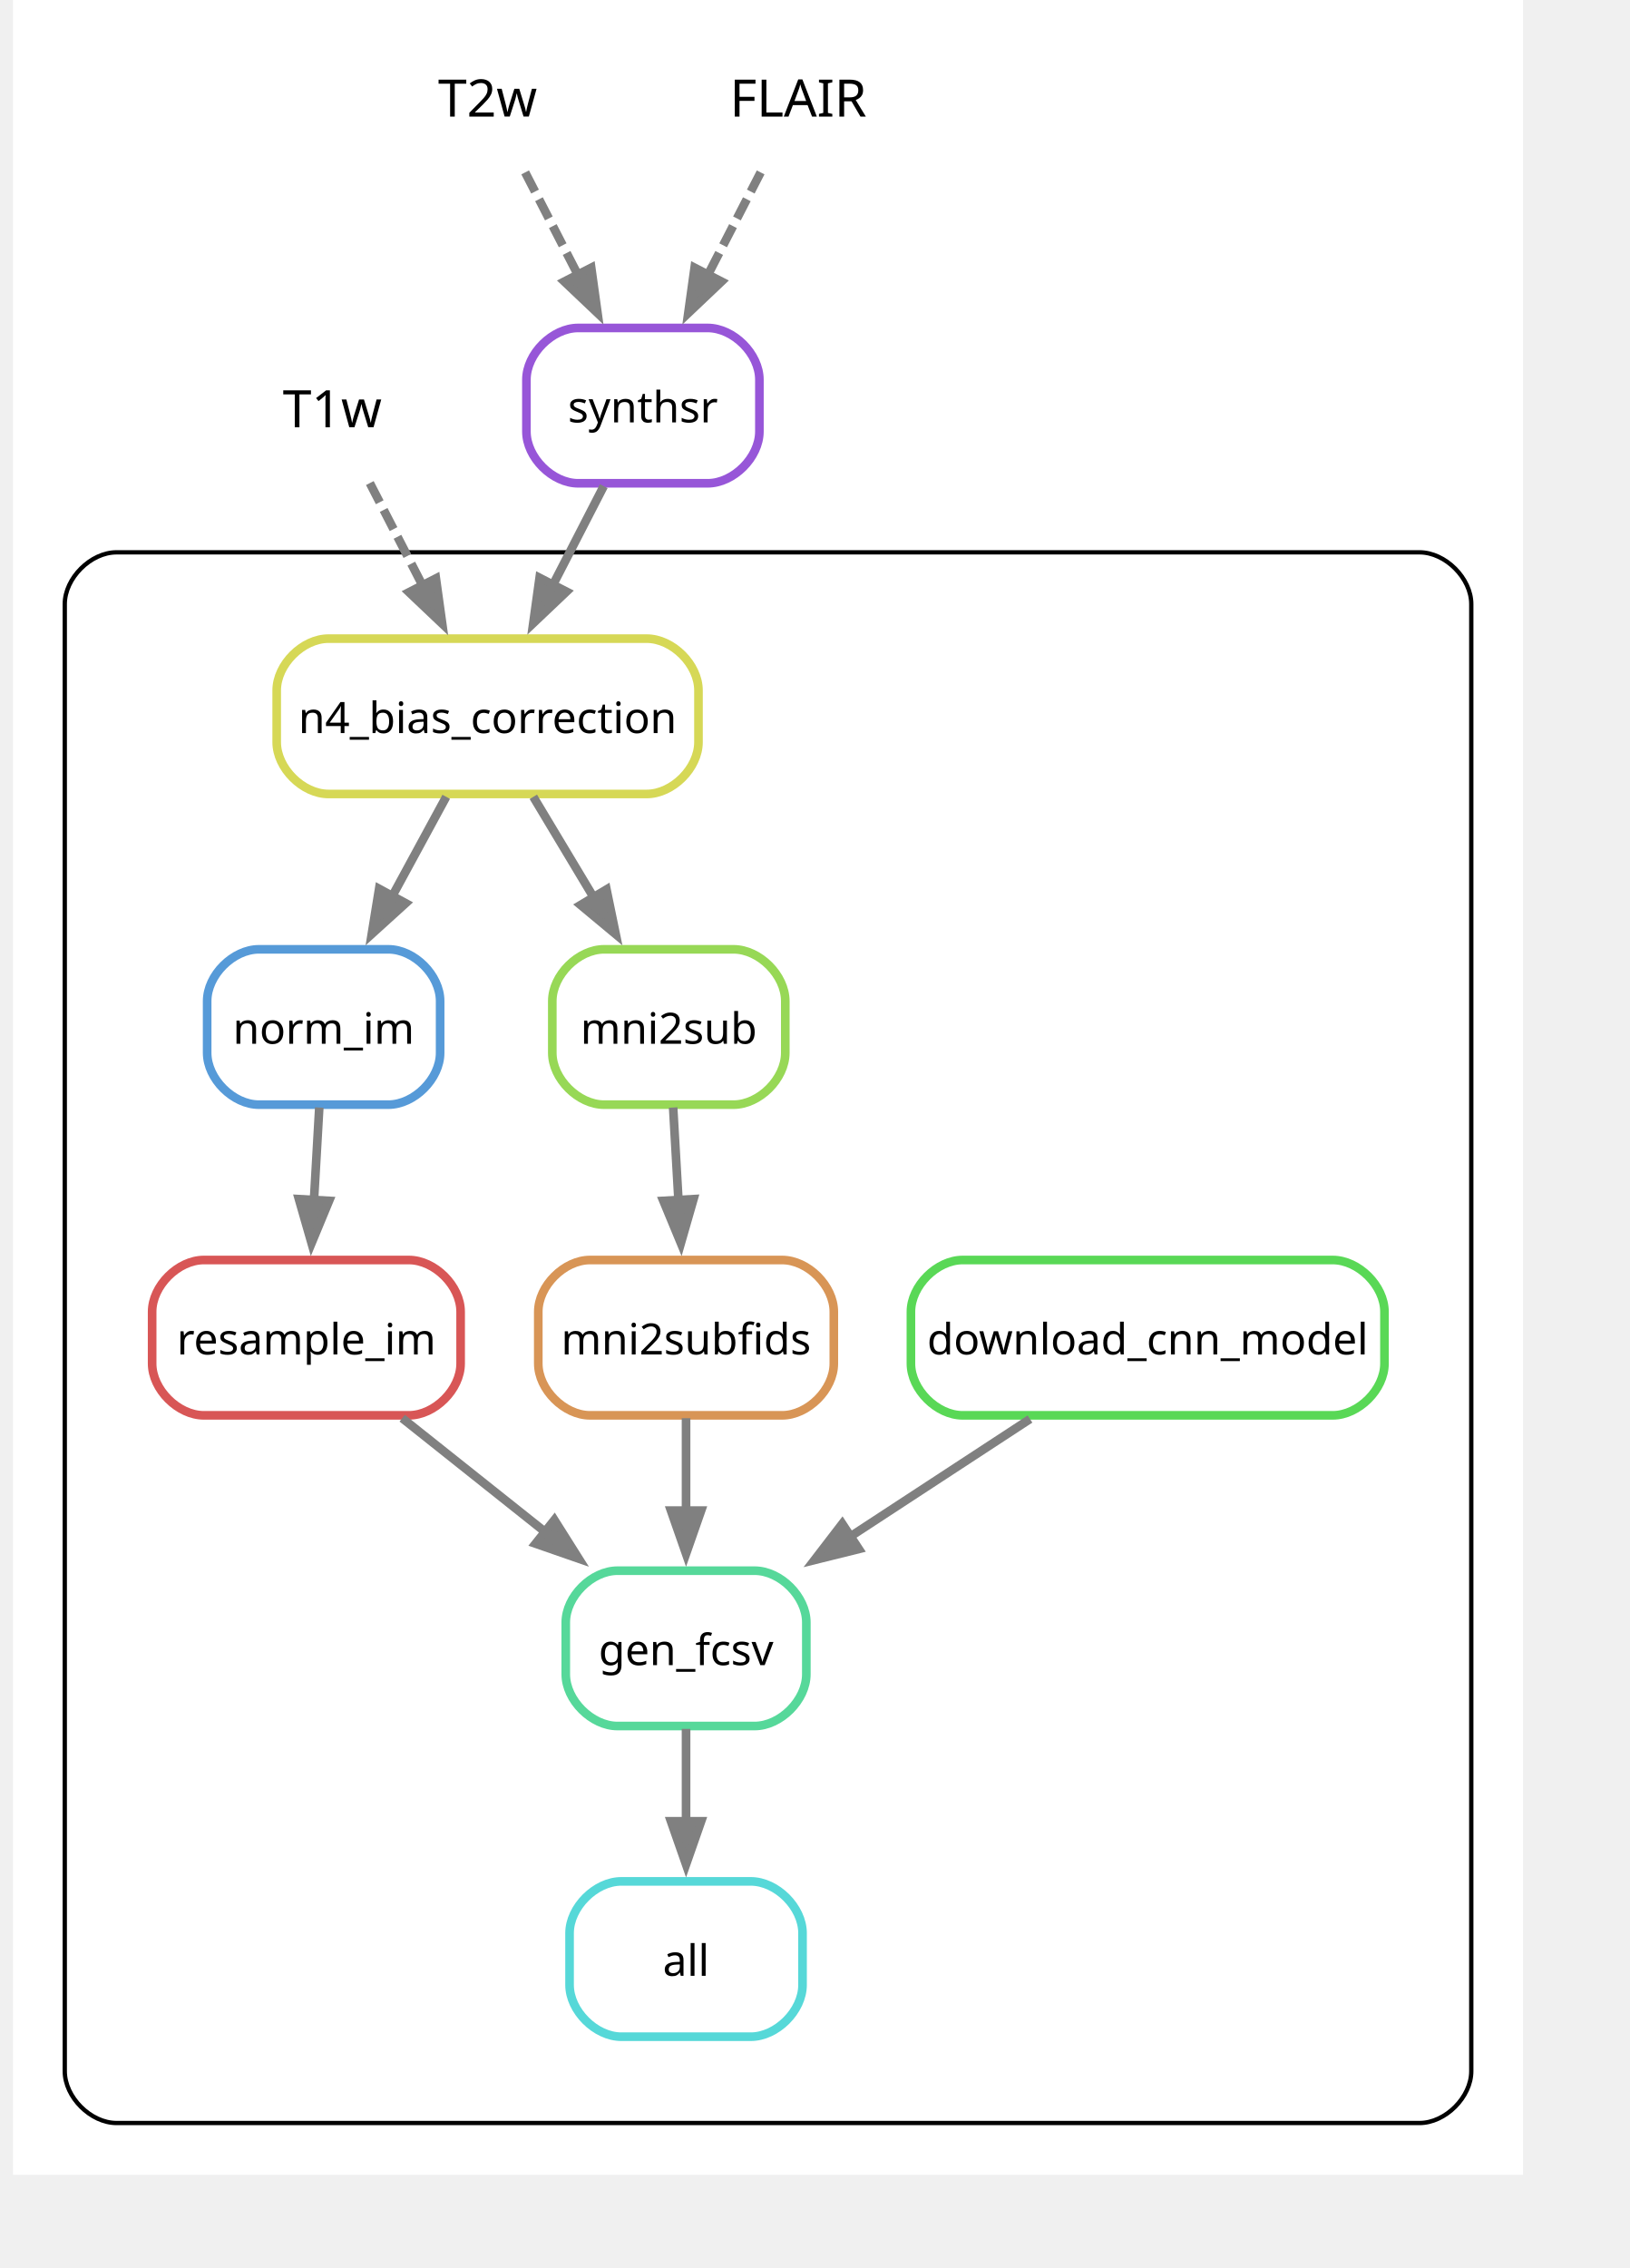
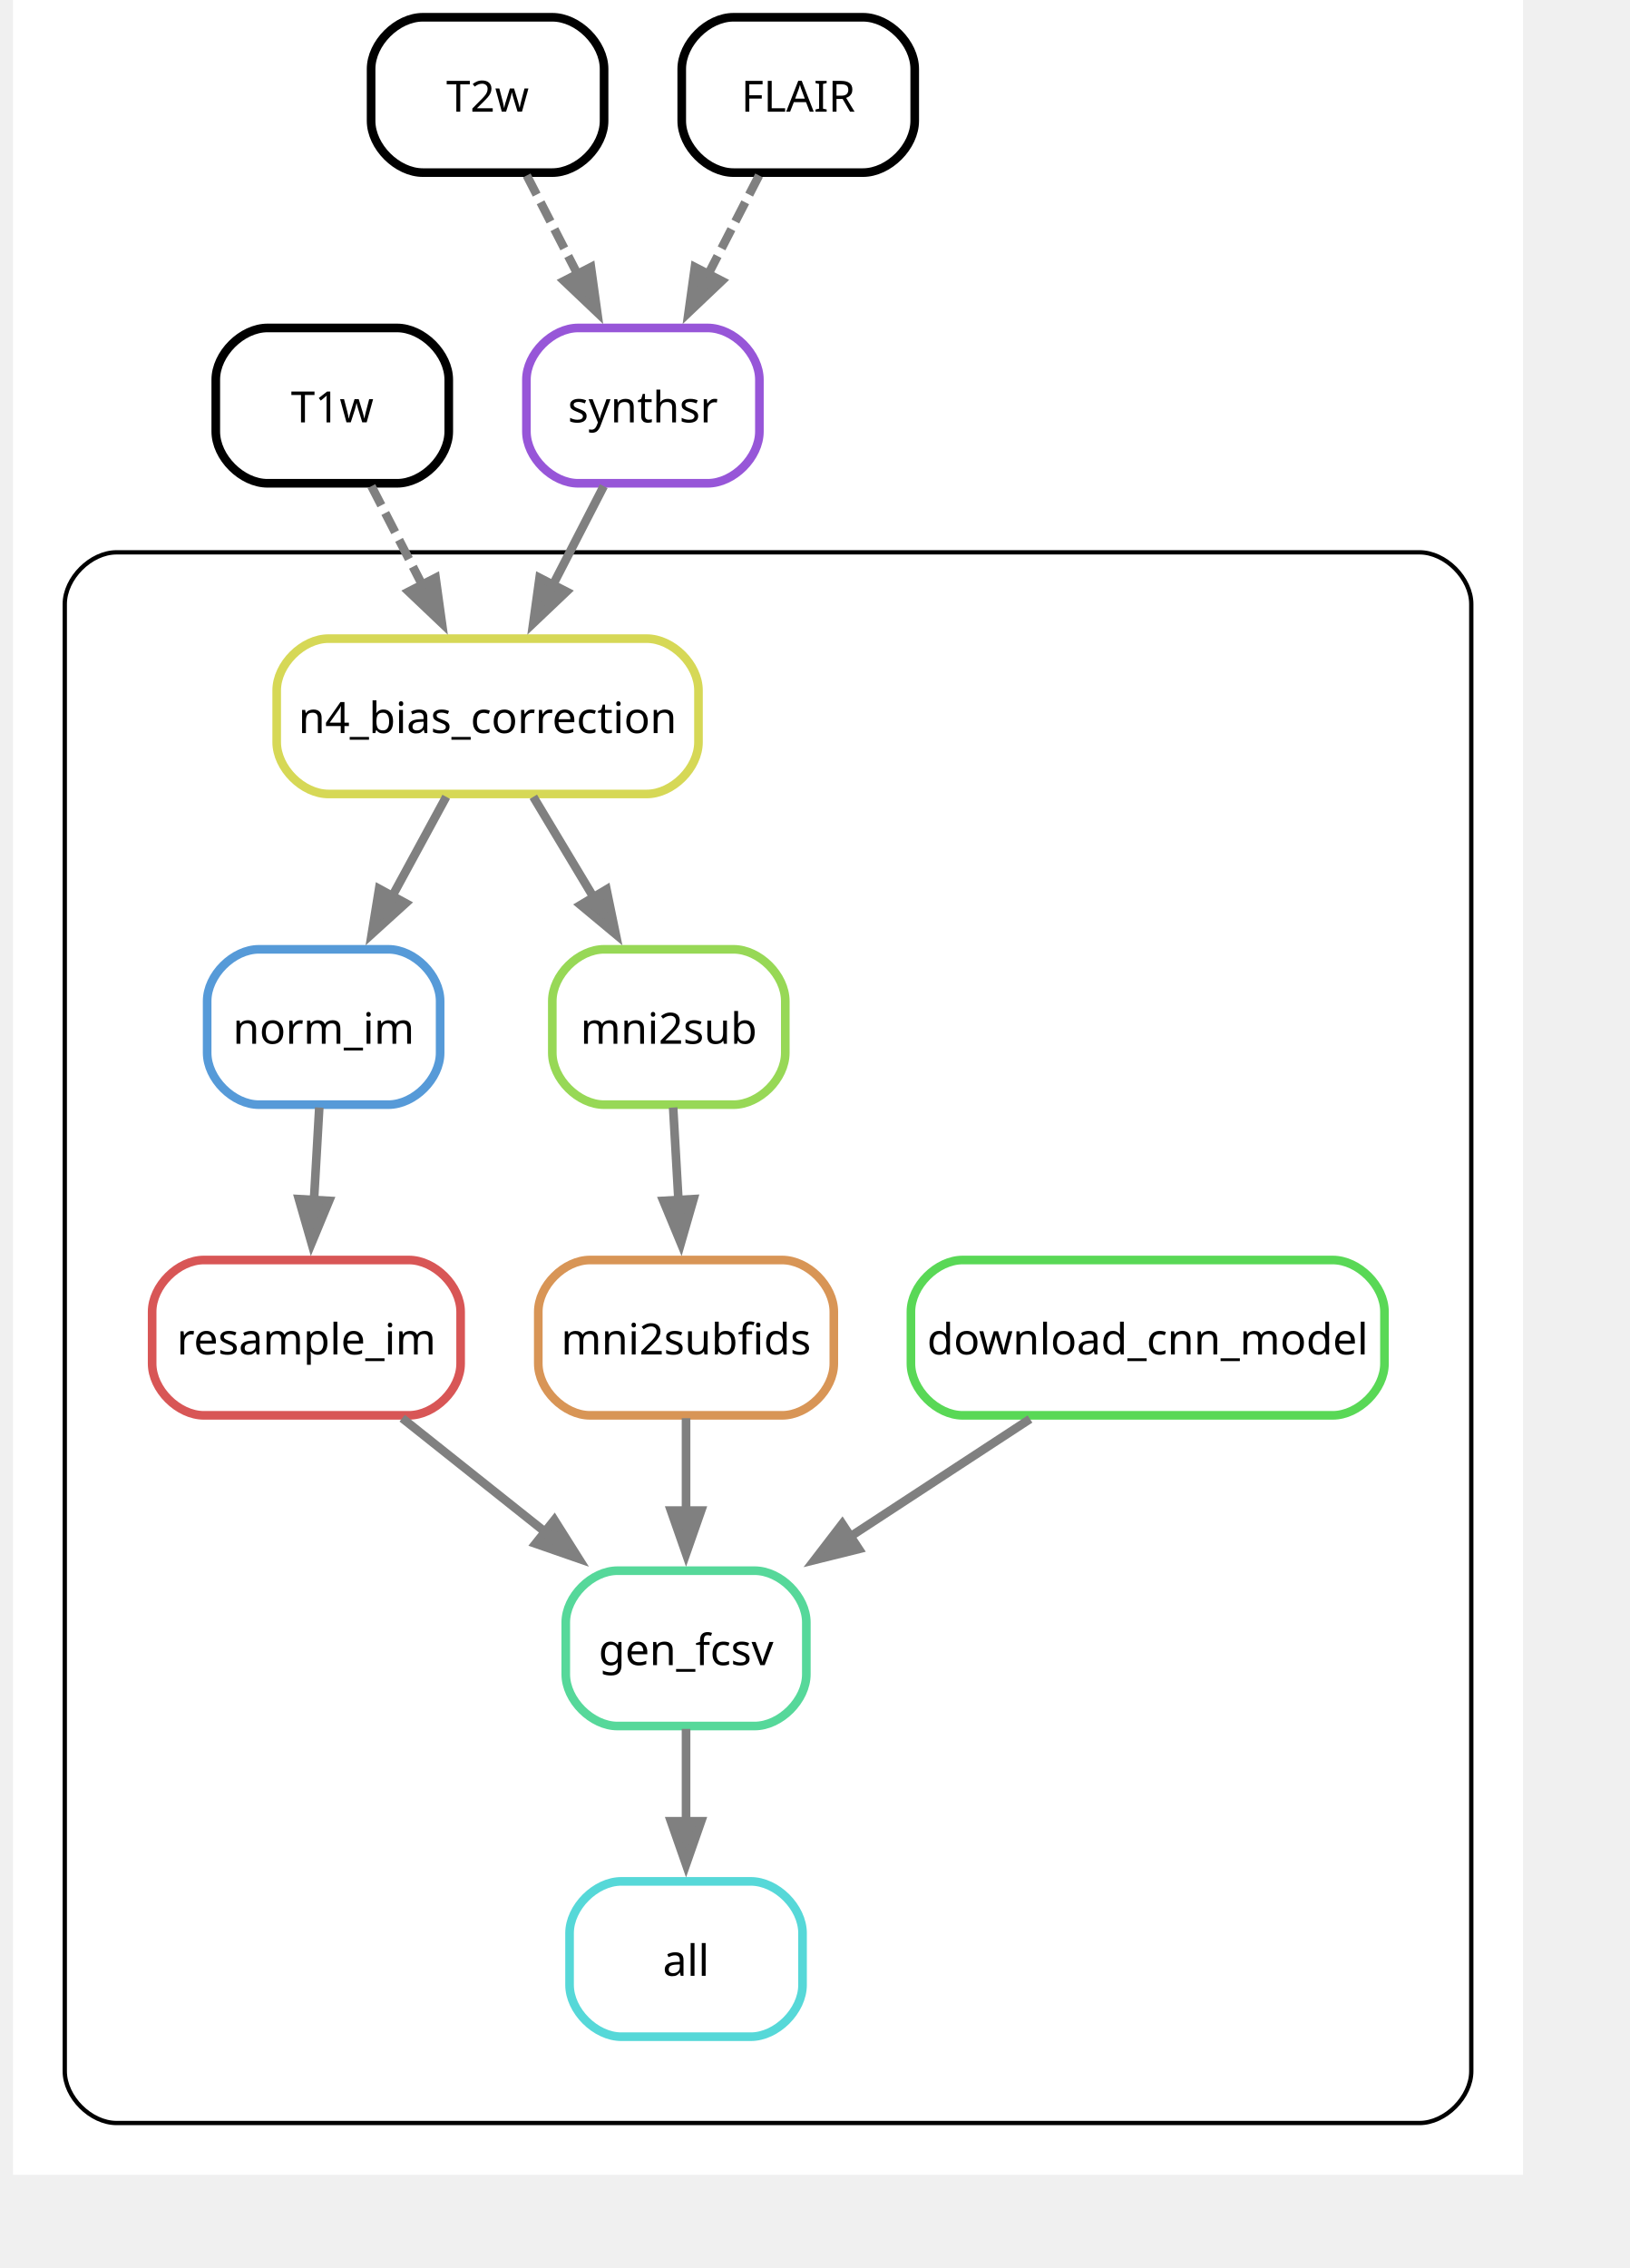
<svg xmlns="http://www.w3.org/2000/svg" width="393pt" height="547pt" viewBox="21.60 21.60 371.60 525.60">
  <g id="graph0" class="graph" transform="scale(1 1) rotate(0) translate(25.6 521.6)">
    <polygon fill="white" stroke="none" points="-4,4 -4,-500 346,-500 346,4 -4,4" />
    <g id="clust1" class="cluster">
      <path fill="white" stroke="black" d="M20,-8C20,-8 322,-8 322,-8 328,-8 334,-14 334,-20 334,-20 334,-360 334,-360 334,-366 328,-372 322,-372 322,-372 20,-372 20,-372 14,-372 8,-366 8,-360 8,-360 8,-20 8,-20 8,-14 14,-8 20,-8" />
    </g>
    <g id="node1" class="node">
      <path fill="none" stroke="#9756d8" stroke-width="2" d="M157,-424C157,-424 127,-424 127,-424 121,-424 115,-418 115,-412 115,-412 115,-400 115,-400 115,-394 121,-388 127,-388 127,-388 157,-388 157,-388 163,-388 169,-394 169,-400 169,-400 169,-412 169,-412 169,-418 163,-424 157,-424" />
      <text text-anchor="middle" x="142" y="-402.12" font-family="sans" font-size="10.00">synthsr</text>
    </g>
    <g id="node6" class="node">
      <path fill="none" stroke="#d6d856" stroke-width="2" d="M142.88,-352C142.88,-352 69.12,-352 69.12,-352 63.12,-352 57.12,-346 57.12,-340 57.12,-340 57.12,-328 57.12,-328 57.12,-322 63.12,-316 69.12,-316 69.12,-316 142.88,-316 142.88,-316 148.88,-316 154.88,-322 154.88,-328 154.88,-328 154.88,-340 154.88,-340 154.88,-346 148.88,-352 142.88,-352" />
      <text text-anchor="middle" x="106" y="-330.12" font-family="sans" font-size="10.00">n4_bias_correction</text>
    </g>
    <g id="edge12" class="edge">
      <path fill="none" stroke="grey" stroke-width="2" d="M132.92,-387.34C129.32,-380.34 125.09,-372.12 121.06,-364.28" />
      <polygon fill="grey" stroke="grey" stroke-width="2" points="124.28,-362.89 116.59,-355.59 118.05,-366.09 124.28,-362.89" />
    </g>
    <g id="node2" class="node">
      <path fill="none" stroke="#56d8d8" stroke-width="2" d="M167,-64C167,-64 137,-64 137,-64 131,-64 125,-58 125,-52 125,-52 125,-40 125,-40 125,-34 131,-28 137,-28 137,-28 167,-28 167,-28 173,-28 179,-34 179,-40 179,-40 179,-52 179,-52 179,-58 173,-64 167,-64" />
      <text text-anchor="middle" x="152" y="-42.12" font-family="sans" font-size="10.00">all</text>
    </g>
    <g id="node3" class="node">
      <path fill="none" stroke="#56d89a" stroke-width="2" d="M167.88,-136C167.88,-136 136.12,-136 136.12,-136 130.12,-136 124.12,-130 124.12,-124 124.12,-124 124.12,-112 124.12,-112 124.12,-106 130.12,-100 136.12,-100 136.12,-100 167.88,-100 167.88,-100 173.88,-100 179.88,-106 179.88,-112 179.88,-112 179.88,-124 179.88,-124 179.88,-130 173.88,-136 167.88,-136" />
      <text text-anchor="middle" x="152" y="-114.12" font-family="sans" font-size="10.00">gen_fcsv</text>
    </g>
    <g id="edge1" class="edge">
      <path fill="none" stroke="grey" stroke-width="2" d="M152,-99.34C152,-92.75 152,-85.08 152,-77.67" />
      <polygon fill="grey" stroke="grey" stroke-width="2" points="155.5,-77.93 152,-67.93 148.5,-77.93 155.5,-77.93" />
    </g>
    <g id="node4" class="node">
      <path fill="none" stroke="#d85656" stroke-width="2" d="M87.75,-208C87.75,-208 40.25,-208 40.25,-208 34.25,-208 28.25,-202 28.25,-196 28.25,-196 28.25,-184 28.25,-184 28.25,-178 34.25,-172 40.25,-172 40.25,-172 87.75,-172 87.75,-172 93.75,-172 99.75,-178 99.75,-184 99.75,-184 99.75,-196 99.75,-196 99.75,-202 93.75,-208 87.75,-208" />
      <text text-anchor="middle" x="64" y="-186.12" font-family="sans" font-size="10.00">resample_im</text>
    </g>
    <g id="edge2" class="edge">
      <path fill="none" stroke="grey" stroke-width="2" d="M86.21,-171.34C96.24,-163.36 108.29,-153.77 119.33,-144.99" />
      <polygon fill="grey" stroke="grey" stroke-width="2" points="121.48,-147.75 127.13,-138.79 117.12,-142.27 121.48,-147.75" />
    </g>
    <g id="node5" class="node">
      <path fill="none" stroke="#569ad8" stroke-width="2" d="M83,-280C83,-280 53,-280 53,-280 47,-280 41,-274 41,-268 41,-268 41,-256 41,-256 41,-250 47,-244 53,-244 53,-244 83,-244 83,-244 89,-244 95,-250 95,-256 95,-256 95,-268 95,-268 95,-274 89,-280 83,-280" />
      <text text-anchor="middle" x="68" y="-258.12" font-family="sans" font-size="10.00">norm_im</text>
    </g>
    <g id="edge5" class="edge">
      <path fill="none" stroke="grey" stroke-width="2" d="M66.99,-243.34C66.61,-236.75 66.18,-229.08 65.75,-221.67" />
      <polygon fill="grey" stroke="grey" stroke-width="2" points="69.26,-221.71 65.2,-211.92 62.27,-222.11 69.26,-221.71" />
    </g>
    <g id="edge6" class="edge">
      <path fill="none" stroke="grey" stroke-width="2" d="M96.41,-315.34C92.61,-308.34 88.15,-300.12 83.89,-292.28" />
      <polygon fill="grey" stroke="grey" stroke-width="2" points="87.01,-290.68 79.16,-283.56 80.86,-294.02 87.01,-290.68" />
    </g>
    <g id="node8" class="node">
      <path fill="none" stroke="#97d856" stroke-width="2" d="M163,-280C163,-280 133,-280 133,-280 127,-280 121,-274 121,-268 121,-268 121,-256 121,-256 121,-250 127,-244 133,-244 133,-244 163,-244 163,-244 169,-244 175,-250 175,-256 175,-256 175,-268 175,-268 175,-274 169,-280 163,-280" />
      <text text-anchor="middle" x="148" y="-258.12" font-family="sans" font-size="10.00">mni2sub</text>
    </g>
    <g id="edge8" class="edge">
      <path fill="none" stroke="grey" stroke-width="2" d="M116.6,-315.34C120.84,-308.26 125.85,-299.92 130.6,-292" />
      <polygon fill="grey" stroke="grey" stroke-width="2" points="133.56,-293.87 135.7,-283.5 127.56,-290.27 133.56,-293.87" />
    </g>
    <g id="node7" class="node">
      <path fill="none" stroke="#d89556" stroke-width="2" d="M174.25,-208C174.25,-208 129.75,-208 129.75,-208 123.75,-208 117.75,-202 117.75,-196 117.75,-196 117.75,-184 117.75,-184 117.75,-178 123.75,-172 129.75,-172 129.75,-172 174.25,-172 174.25,-172 180.25,-172 186.25,-178 186.25,-184 186.25,-184 186.25,-196 186.25,-196 186.25,-202 180.25,-208 174.25,-208" />
      <text text-anchor="middle" x="152" y="-186.12" font-family="sans" font-size="10.00">mni2subfids</text>
    </g>
    <g id="edge3" class="edge">
      <path fill="none" stroke="grey" stroke-width="2" d="M152,-171.34C152,-164.75 152,-157.08 152,-149.67" />
      <polygon fill="grey" stroke="grey" stroke-width="2" points="155.5,-149.93 152,-139.93 148.5,-149.93 155.5,-149.93" />
    </g>
    <g id="edge7" class="edge">
      <path fill="none" stroke="grey" stroke-width="2" d="M149.01,-243.34C149.39,-236.75 149.82,-229.08 150.25,-221.67" />
      <polygon fill="grey" stroke="grey" stroke-width="2" points="153.73,-222.11 150.8,-211.92 146.74,-221.71 153.73,-222.11" />
    </g>
    <g id="node9" class="node">
      <path fill="none" stroke="#59d856" stroke-width="2" d="M301.88,-208C301.88,-208 216.12,-208 216.12,-208 210.12,-208 204.12,-202 204.12,-196 204.12,-196 204.12,-184 204.12,-184 204.12,-178 210.12,-172 216.12,-172 216.12,-172 301.88,-172 301.88,-172 307.88,-172 313.88,-178 313.88,-184 313.88,-184 313.88,-196 313.88,-196 313.88,-202 307.88,-208 301.88,-208" />
      <text text-anchor="middle" x="259" y="-186.12" font-family="sans" font-size="10.00">download_cnn_model</text>
    </g>
    <g id="edge4" class="edge">
      <path fill="none" stroke="grey" stroke-width="2" d="M231.72,-171.15C219.02,-162.84 203.7,-152.82 189.89,-143.79" />
      <polygon fill="grey" stroke="grey" stroke-width="2" points="192.05,-141.02 181.76,-138.47 188.21,-146.87 192.05,-141.02" />
    </g>
    <g id="node10" class="node">
-       <text text-anchor="middle" x="70" y="-400.98" font-family="sans" font-size="12.00">T1w</text>
+       <path fill="none" stroke="black" stroke-width="2" d="M85,-424C85,-424 55,-424 55,-424 49,-424 43,-418 43,-412 43,-412 43,-400 43,-400 43,-394 49,-388 55,-388 55,-388 85,-388 85,-388 91,-388 97,-394 97,-400 97,-400 97,-412 97,-412 97,-418 91,-424 85,-424" />
+       <text text-anchor="middle" x="70" y="-402.12" font-family="sans" font-size="10.00">T1w</text>
    </g>
    <g id="edge9" class="edge">
-       <path fill="none" stroke="grey" stroke-width="2" stroke-dasharray="5,2" d="M78.71,-388.05C82.41,-380.88 86.81,-372.31 91,-364.17" />
-       <polygon fill="grey" stroke="grey" stroke-width="2" points="94.02,-365.95 95.48,-355.46 87.79,-362.75 94.02,-365.95" />
+       <path fill="none" stroke="grey" stroke-width="2" stroke-dasharray="5,2" d="M79.08,-387.34C82.68,-380.34 86.91,-372.12 90.94,-364.28" />
+       <polygon fill="grey" stroke="grey" stroke-width="2" points="93.95,-366.09 95.41,-355.59 87.72,-362.89 93.95,-366.09" />
    </g>
    <g id="node11" class="node">
-       <text text-anchor="middle" x="106" y="-472.98" font-family="sans" font-size="12.00">T2w</text>
+       <path fill="none" stroke="black" stroke-width="2" d="M121,-496C121,-496 91,-496 91,-496 85,-496 79,-490 79,-484 79,-484 79,-472 79,-472 79,-466 85,-460 91,-460 91,-460 121,-460 121,-460 127,-460 133,-466 133,-472 133,-472 133,-484 133,-484 133,-490 127,-496 121,-496" />
+       <text text-anchor="middle" x="106" y="-474.12" font-family="sans" font-size="10.00">T2w</text>
    </g>
    <g id="edge10" class="edge">
-       <path fill="none" stroke="grey" stroke-width="2" stroke-dasharray="5,2" d="M114.71,-460.05C118.41,-452.88 122.81,-444.31 127,-436.17" />
-       <polygon fill="grey" stroke="grey" stroke-width="2" points="130.02,-437.95 131.48,-427.46 123.79,-434.75 130.02,-437.95" />
+       <path fill="none" stroke="grey" stroke-width="2" stroke-dasharray="5,2" d="M115.08,-459.34C118.68,-452.34 122.91,-444.12 126.94,-436.28" />
+       <polygon fill="grey" stroke="grey" stroke-width="2" points="129.95,-438.09 131.41,-427.59 123.72,-434.89 129.95,-438.09" />
    </g>
    <g id="node12" class="node">
-       <text text-anchor="middle" x="178" y="-472.98" font-family="sans" font-size="12.00">FLAIR</text>
+       <path fill="none" stroke="black" stroke-width="2" d="M193,-496C193,-496 163,-496 163,-496 157,-496 151,-490 151,-484 151,-484 151,-472 151,-472 151,-466 157,-460 163,-460 163,-460 193,-460 193,-460 199,-460 205,-466 205,-472 205,-472 205,-484 205,-484 205,-490 199,-496 193,-496" />
+       <text text-anchor="middle" x="178" y="-474.12" font-family="sans" font-size="10.00">FLAIR</text>
    </g>
    <g id="edge11" class="edge">
-       <path fill="none" stroke="grey" stroke-width="2" stroke-dasharray="5,2" d="M169.29,-460.05C165.59,-452.88 161.19,-444.31 157,-436.17" />
-       <polygon fill="grey" stroke="grey" stroke-width="2" points="160.21,-434.75 152.52,-427.46 153.98,-437.95 160.21,-434.75" />
+       <path fill="none" stroke="grey" stroke-width="2" stroke-dasharray="5,2" d="M168.92,-459.34C165.32,-452.34 161.09,-444.12 157.06,-436.28" />
+       <polygon fill="grey" stroke="grey" stroke-width="2" points="160.28,-434.89 152.59,-427.59 154.05,-438.09 160.28,-434.89" />
    </g>
  </g>
</svg>
